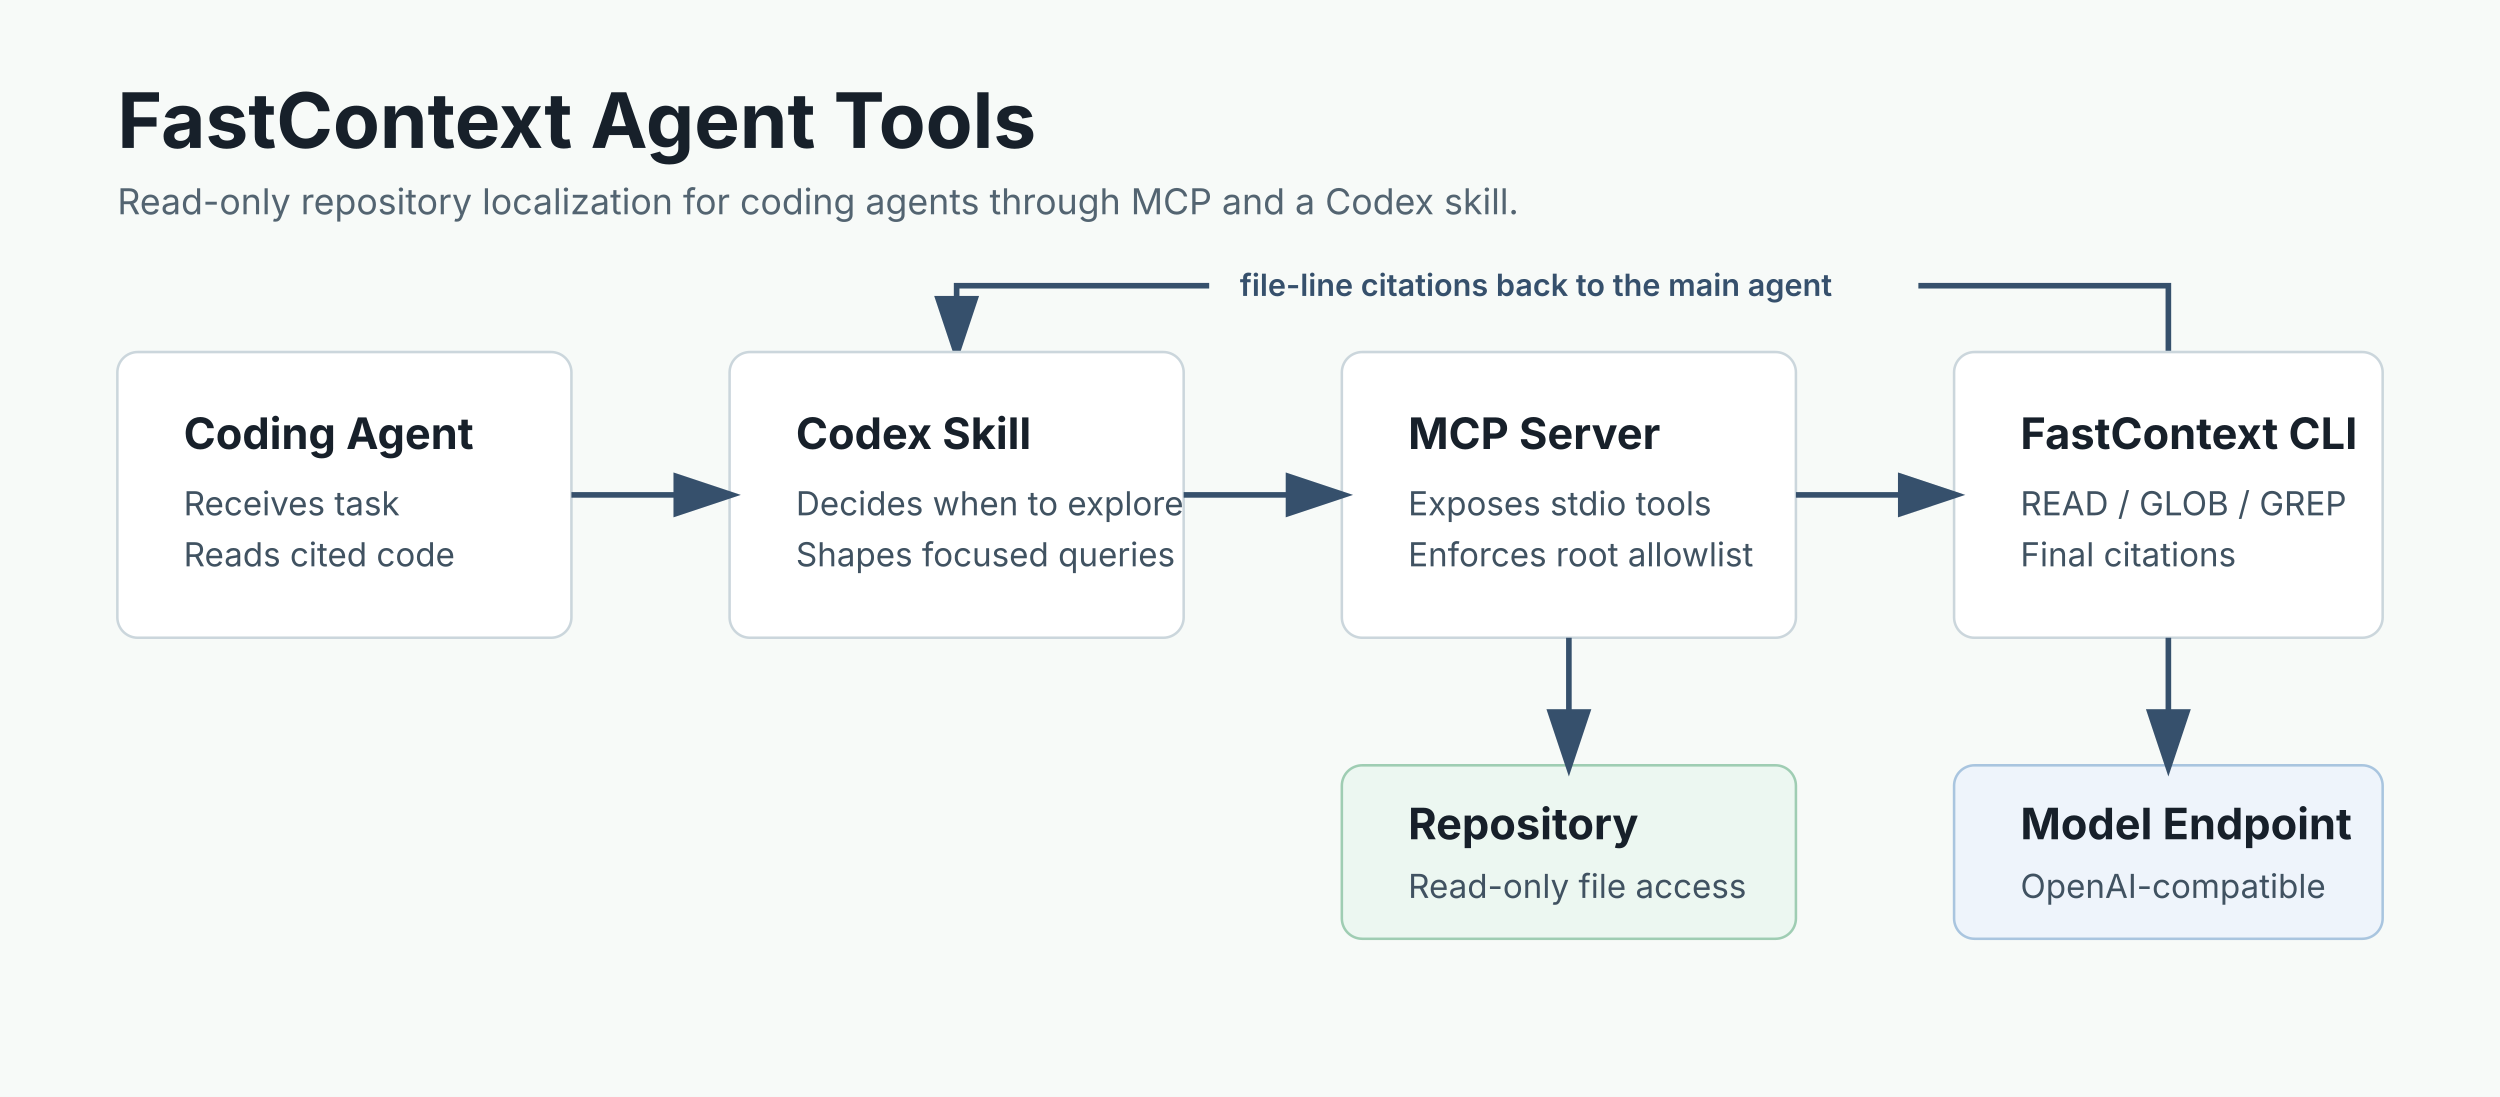
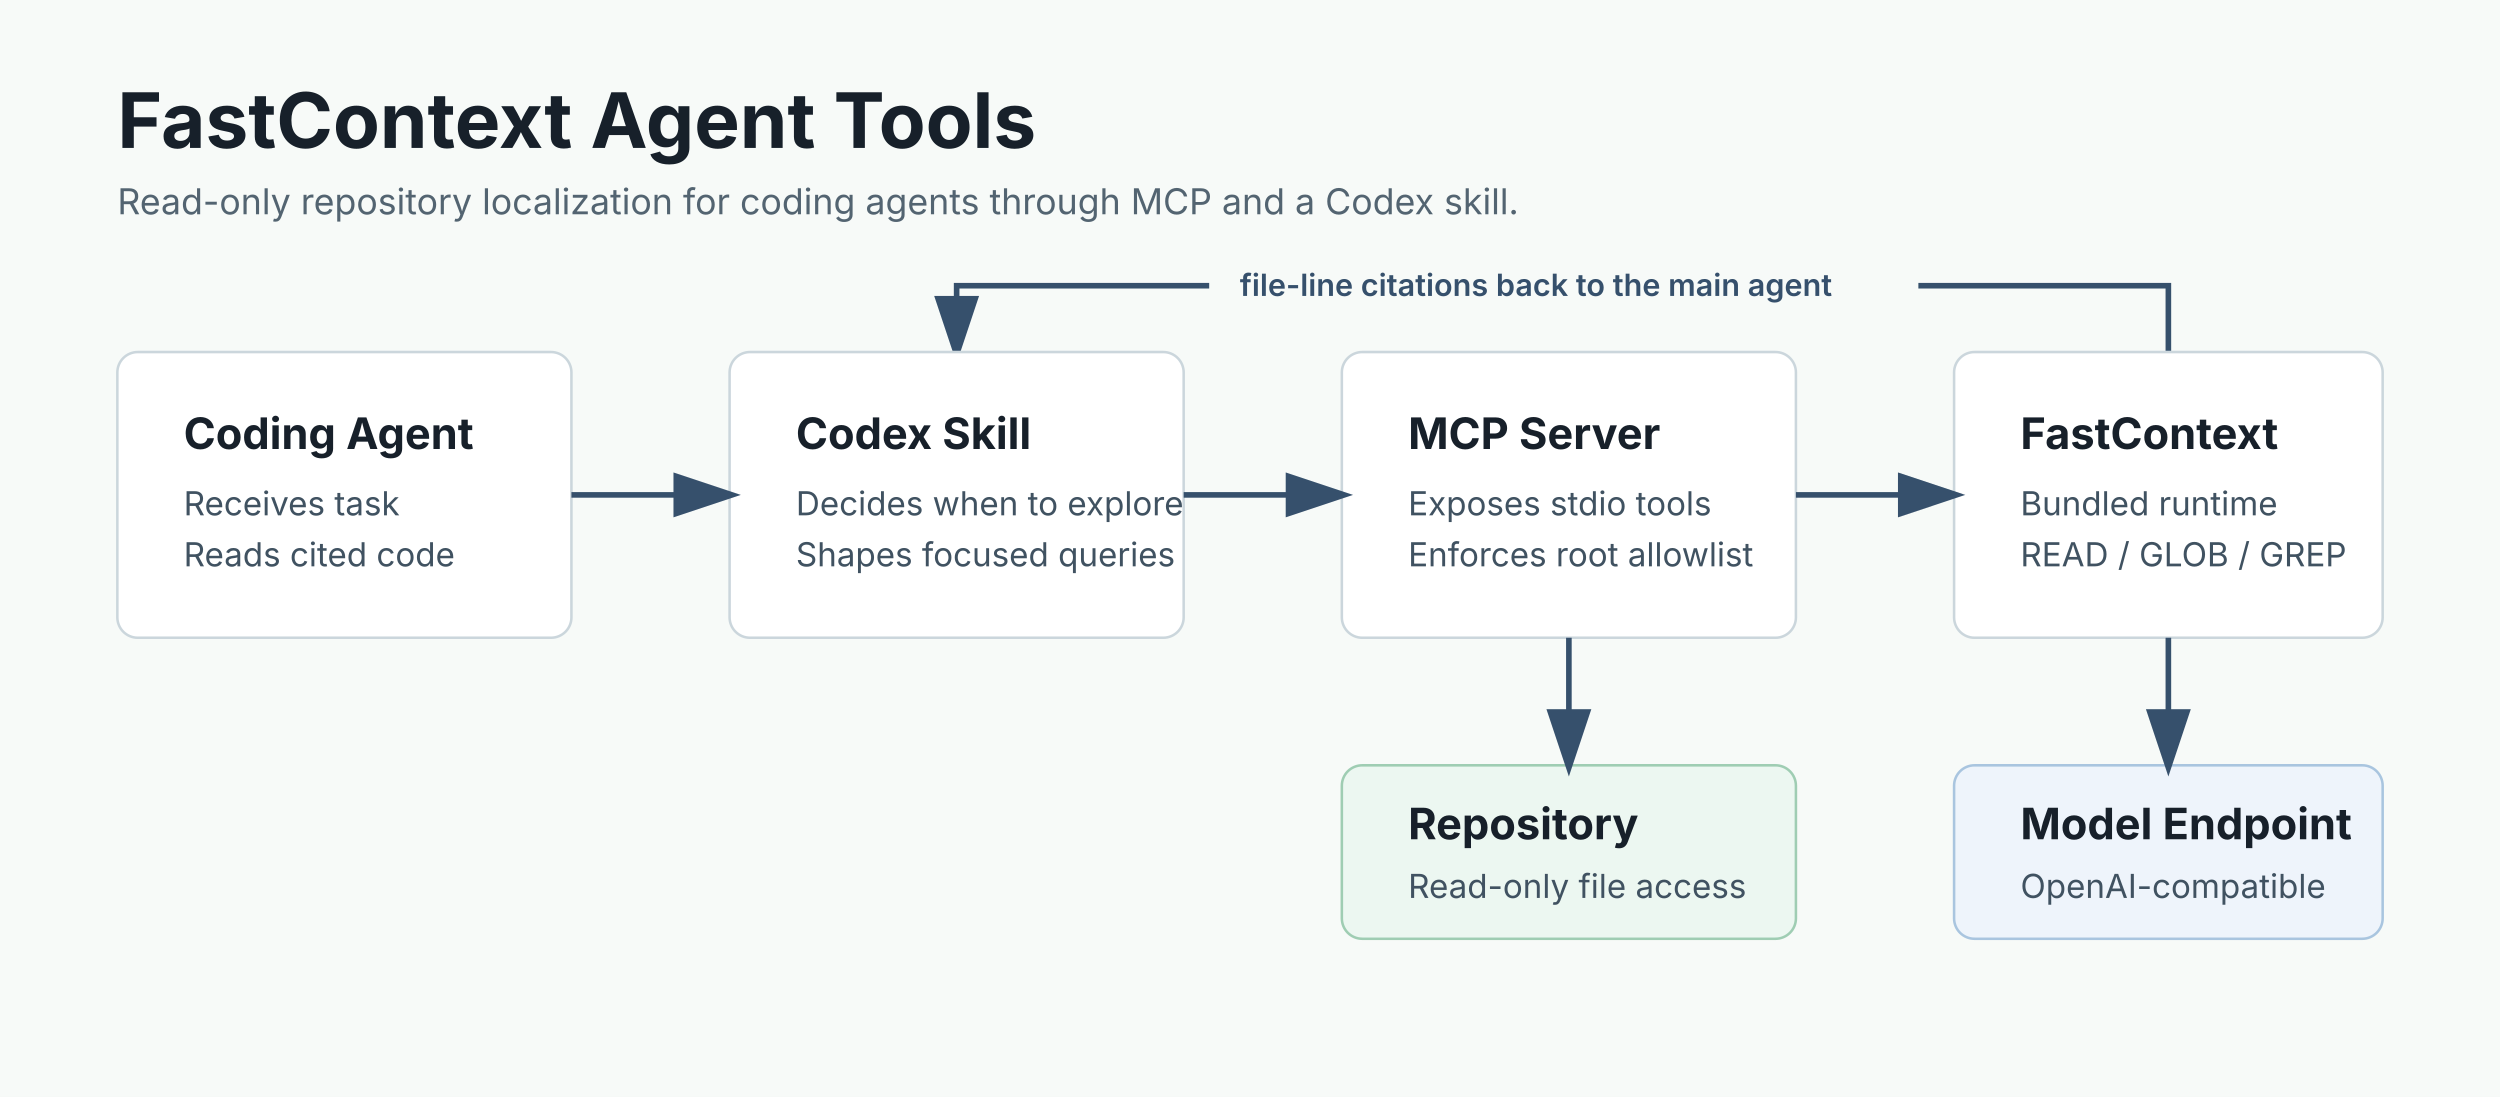
<svg xmlns="http://www.w3.org/2000/svg" width="980" height="430" viewBox="0 0 980 430" role="img" aria-labelledby="title desc">
  <defs>
    <marker id="arrow" markerWidth="12" markerHeight="8" refX="10" refY="4" orient="auto">
      <path d="M0,0 L12,4 L0,8 Z" fill="#36506c" />
    </marker>
  </defs>
  <style>
    .title { font: 700 30px -apple-system, BlinkMacSystemFont, "Segoe UI", sans-serif; fill: #17202a; }
    .sub { font: 400 14px -apple-system, BlinkMacSystemFont, "Segoe UI", sans-serif; fill: #536471; }
    .box-title { font: 700 17px -apple-system, BlinkMacSystemFont, "Segoe UI", sans-serif; fill: #17202a; }
    .box-text { font: 400 13px -apple-system, BlinkMacSystemFont, "Segoe UI", sans-serif; fill: #405261; }
    .small { font: 600 12px -apple-system, BlinkMacSystemFont, "Segoe UI", sans-serif; fill: #36506c; }
  </style>
  <rect width="980" height="430" fill="#f7faf8" />
  <text x="46" y="58" class="title">FastContext Agent Tools</text>
  <text x="46" y="84" class="sub">Read-only repository localization for coding agents through MCP and a Codex skill.</text>
  <path d="M850 138 V112 H375 V138" fill="none" stroke="#36506c" stroke-width="2.2" marker-end="url(#arrow)" />
  <rect x="474" y="101" width="278" height="22" rx="4" fill="#f7faf8" />
  <text x="486" y="116" class="small">file-line citations back to the main agent</text>
  <rect x="46" y="138" width="178" height="112" rx="8" fill="#ffffff" stroke="#cbd6dc" />
  <text x="72" y="176" class="box-title">Coding Agent</text>
  <text x="72" y="202" class="box-text">Receives task</text>
  <text x="72" y="222" class="box-text">Reads cited code</text>
  <rect x="286" y="138" width="178" height="112" rx="8" fill="#ffffff" stroke="#cbd6dc" />
  <text x="312" y="176" class="box-title">Codex Skill</text>
  <text x="312" y="202" class="box-text">Decides when to explore</text>
  <text x="312" y="222" class="box-text">Shapes focused queries</text>
  <rect x="526" y="138" width="178" height="112" rx="8" fill="#ffffff" stroke="#cbd6dc" />
  <text x="552" y="176" class="box-title">MCP Server</text>
  <text x="552" y="202" class="box-text">Exposes stdio tools</text>
  <text x="552" y="222" class="box-text">Enforces root allowlist</text>
  <rect x="766" y="138" width="168" height="112" rx="8" fill="#ffffff" stroke="#cbd6dc" />
-   <text x="792" y="176" class="box-title">FastContext CLI</text>
-   <text x="792" y="202" class="box-text">READ / GLOB / GREP</text>
-   <text x="792" y="222" class="box-text">Final citations</text>
+   <text x="792" y="176" class="box-title">FastContext</text>
+   <text x="792" y="202" class="box-text">Bundled runtime</text>
+   <text x="792" y="222" class="box-text">READ / GLOB / GREP</text>
  <rect x="526" y="300" width="178" height="68" rx="8" fill="#ecf7f1" stroke="#9fcdb3" />
  <text x="552" y="329" class="box-title">Repository</text>
  <text x="552" y="352" class="box-text">Read-only file access</text>
  <rect x="766" y="300" width="168" height="68" rx="8" fill="#eef4fb" stroke="#a9c5df" />
  <text x="792" y="329" class="box-title">Model Endpoint</text>
  <text x="792" y="352" class="box-text">OpenAI-compatible</text>
  <line x1="224" y1="194" x2="286" y2="194" stroke="#36506c" stroke-width="2.2" marker-end="url(#arrow)" />
  <line x1="464" y1="194" x2="526" y2="194" stroke="#36506c" stroke-width="2.2" marker-end="url(#arrow)" />
  <line x1="704" y1="194" x2="766" y2="194" stroke="#36506c" stroke-width="2.2" marker-end="url(#arrow)" />
  <line x1="615" y1="250" x2="615" y2="300" stroke="#36506c" stroke-width="2.2" marker-end="url(#arrow)" />
  <line x1="850" y1="250" x2="850" y2="300" stroke="#36506c" stroke-width="2.2" marker-end="url(#arrow)" />
</svg>
